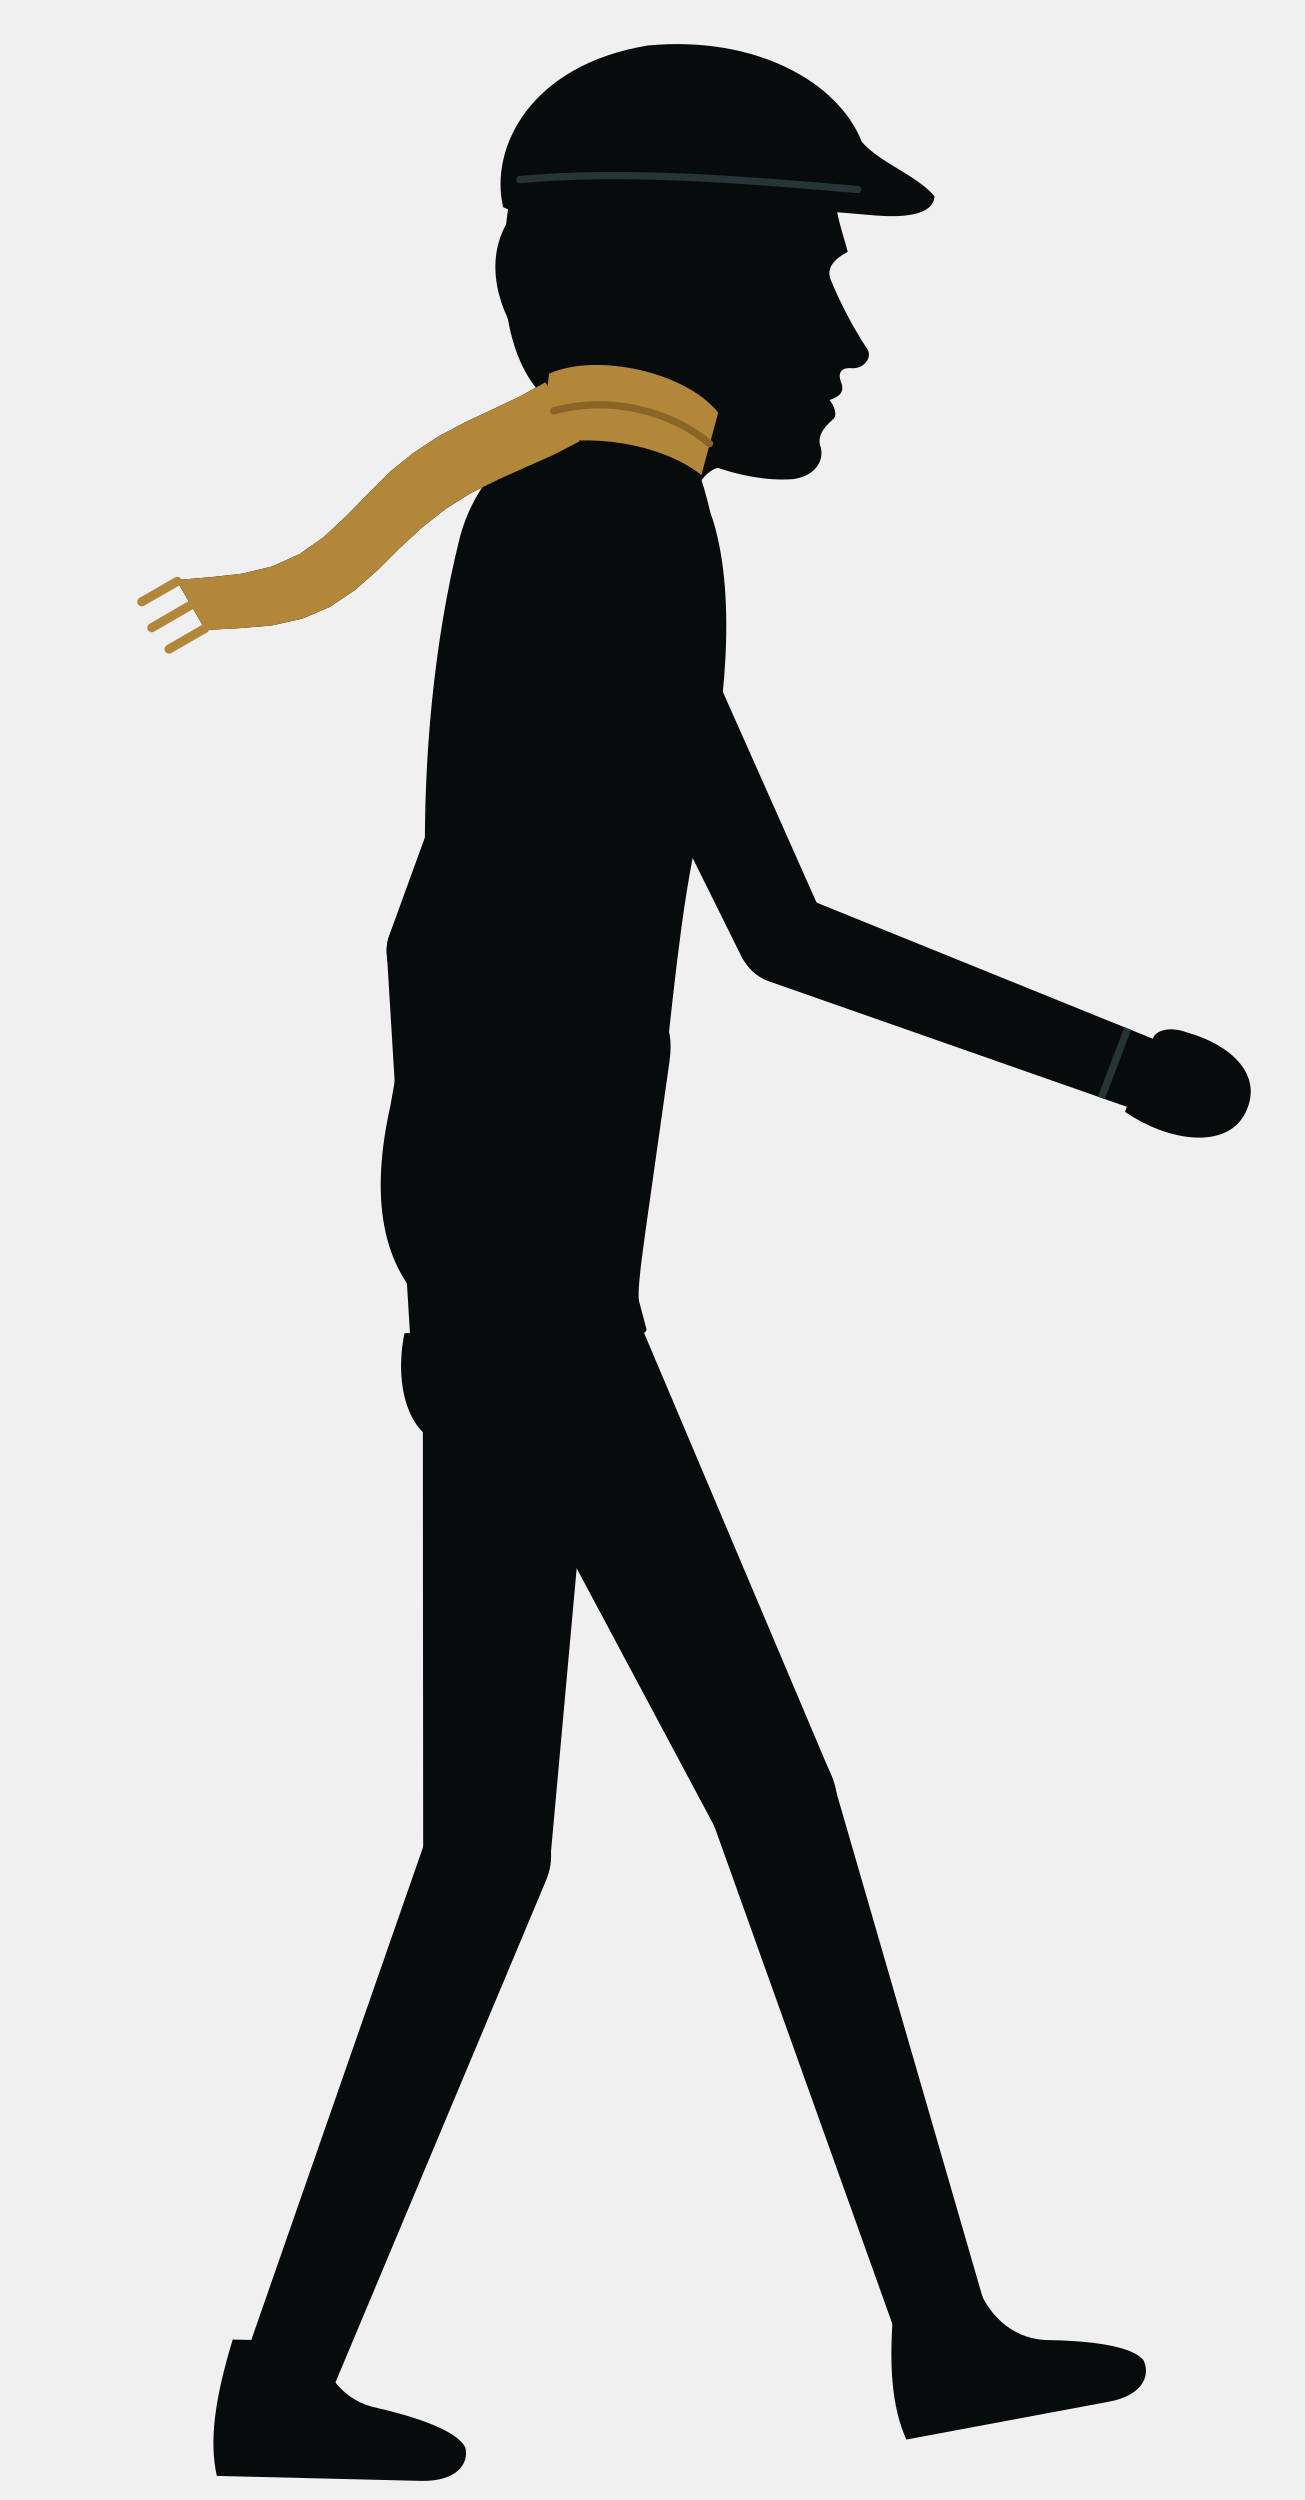
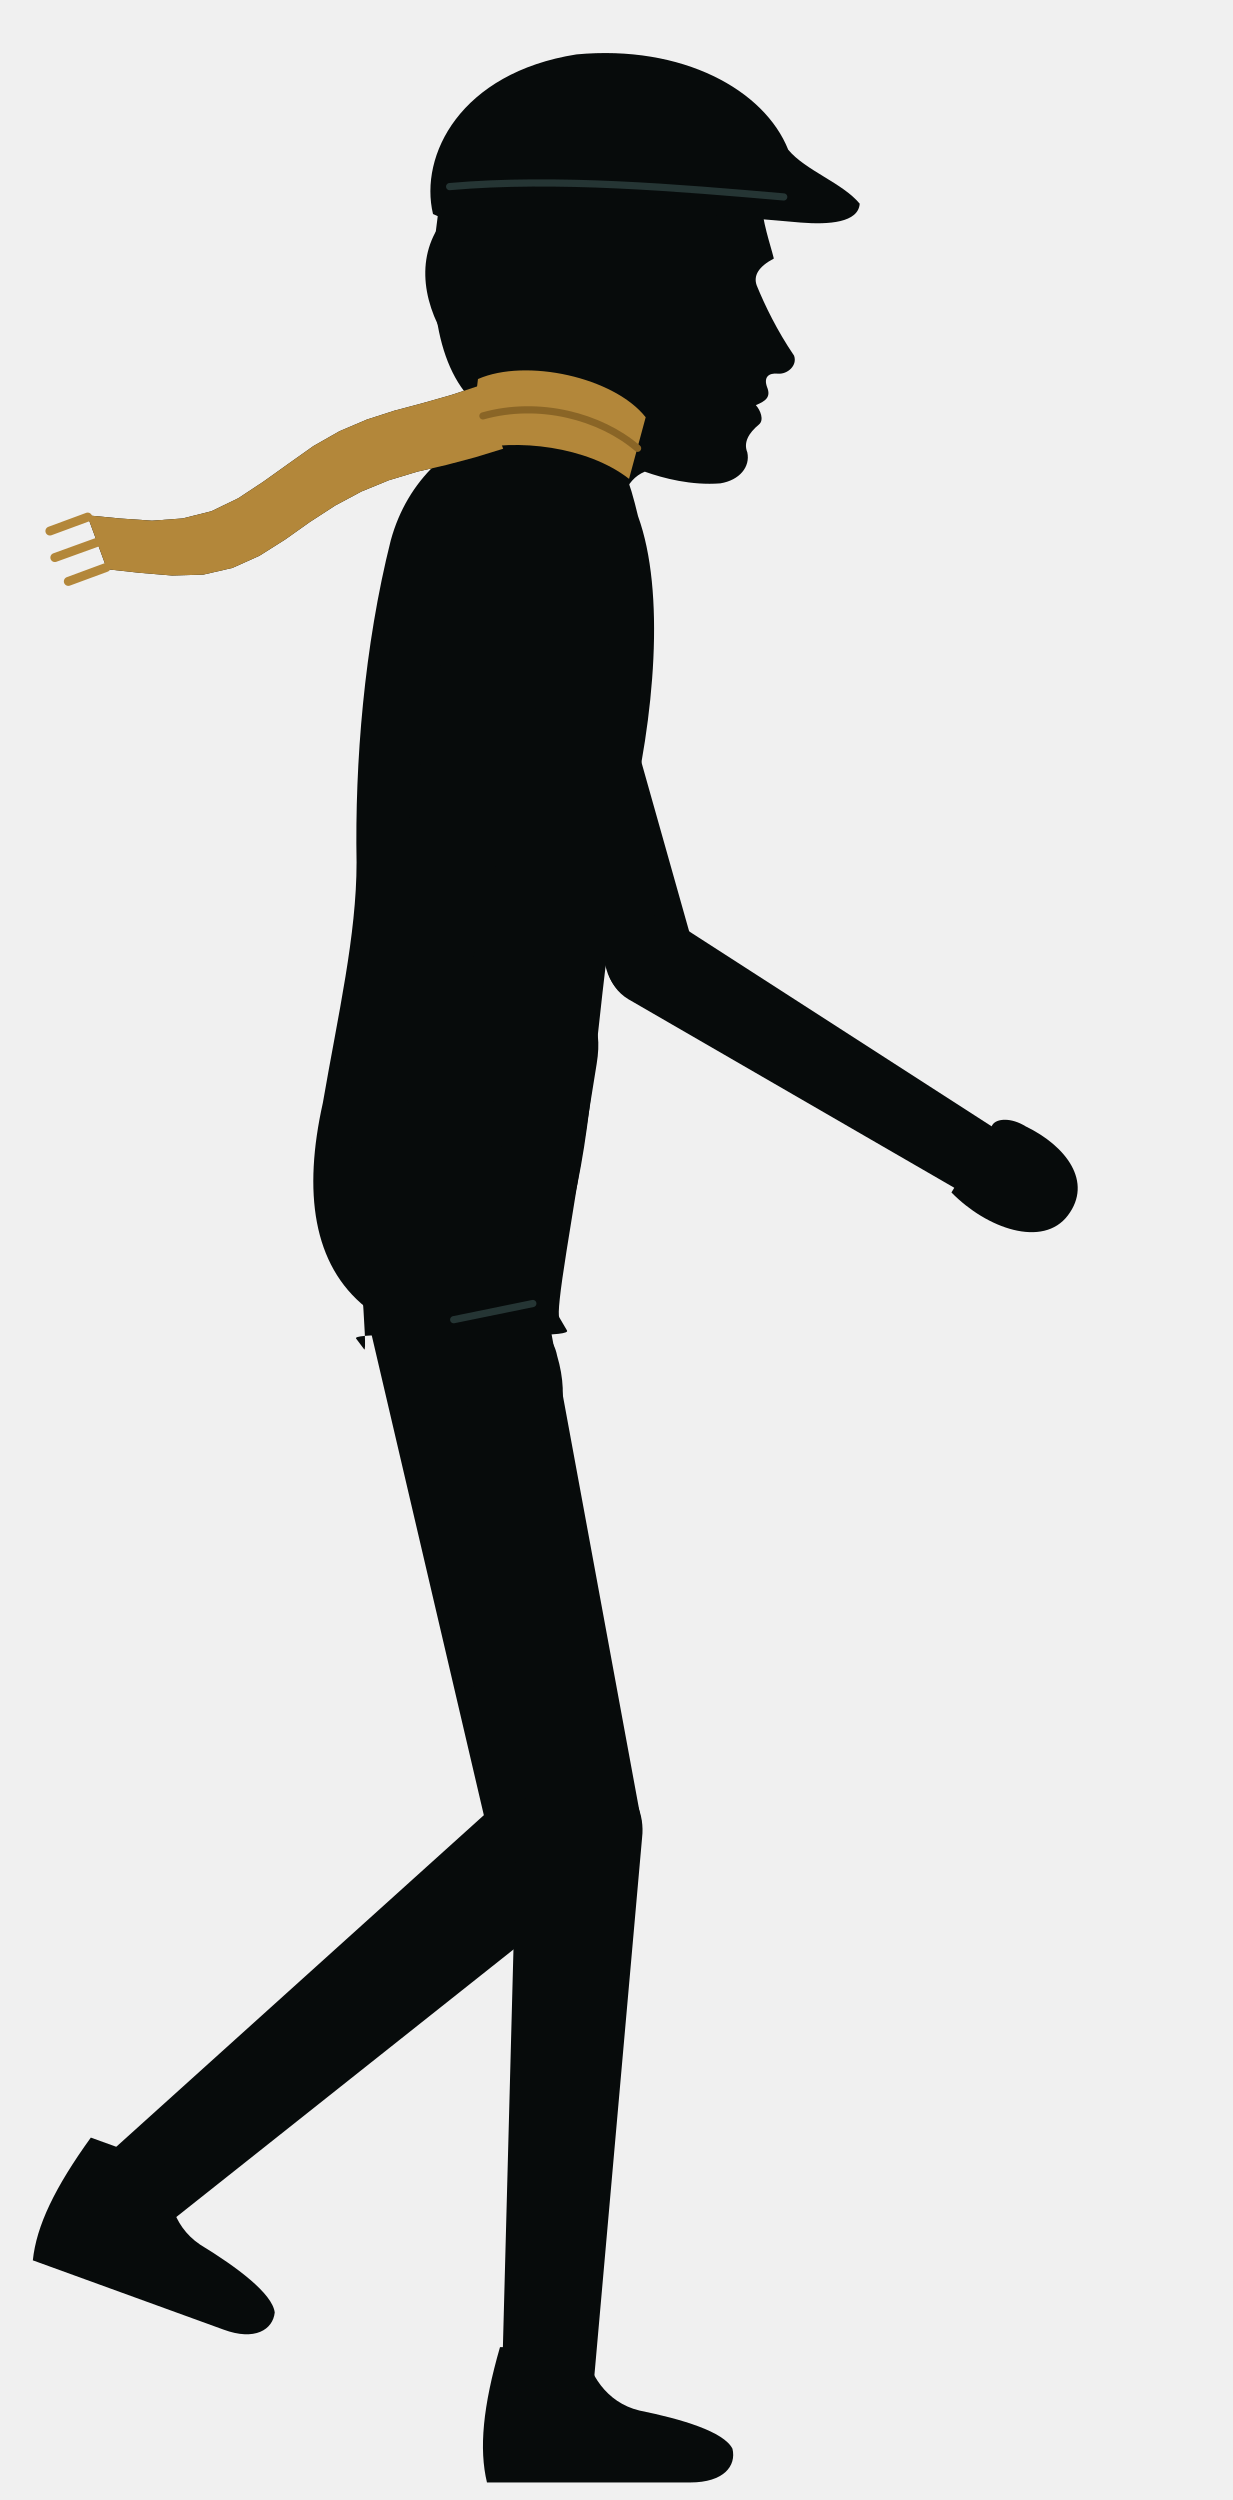
- <svg xmlns="http://www.w3.org/2000/svg" viewBox="-113 -548 287 550" width="287" height="550">
+ <svg xmlns="http://www.w3.org/2000/svg" viewBox="-99 -554 274 556" width="274" height="556">
  <defs>
    <g id="joueur-pas-11">
-       <path d="M-17.6 -261.9 L44.5 -145.6 A14 14 0 0 0 69.8 -157.6 L18.4 -279.1 A20 20 0 1 0 -17.6 -261.9 Z" />
-       <path d="M43.7 -147.5 L86.8 -27 A10 10 0 0 0 105.9 -33.2 L70.3 -156.1 A14 14 0 1 0 43.7 -147.5 Z" />
-       <path d="M 83.7 -41.4 C 82.4 -27.8 83.2 -18.4 86.4 -11.3 L 130.8 -19.6 C 138.2 -20.9 140.2 -25.2 138.6 -28.7 C 136.1 -32 126.3 -33.1 116.8 -33.2 C 109 -33.7 104.1 -39.5 102.2 -44.9 Z" />
-       <path d="M-20 -271.3 L-19.9 -139.4 A14 14 0 0 0 8 -138.2 L19.9 -269.5 A20 20 0 1 0 -20 -271.3 Z" />
-       <path d="M-19.1 -144 L-61.2 -23.2 A10 10 0 0 0 -42.5 -16 L7 -134 A14 14 0 1 0 -19.1 -144 Z" />
-       <path d="M -61.8 -33.3 C -65.8 -20.2 -67 -10.9 -65.3 -3.3 L -20.2 -2.2 C -12.7 -2.1 -9.8 -5.8 -10.6 -9.5 C -12.4 -13.3 -21.7 -16.4 -31.1 -18.5 C -38.6 -20.5 -42.2 -27.2 -43 -32.9 Z" />
-       <path d="M 13.5 -455 C 2.1 -452.4 -8.1 -443.6 -11.8 -429.9 C -17.7 -406.4 -19.8 -380.5 -19.5 -358.3 C -19.5 -342.2 -23.7 -324.6 -27.1 -304.8 C -31.5 -285.2 -29.5 -268.9 -17.6 -259.3 L 11.9 -253.7 C 23.8 -260.3 29.3 -279.8 32.2 -303.6 C 35.1 -327.4 36.5 -347.4 41 -367 C 46.9 -390.5 49.3 -418.4 43.3 -435.2 C 41.3 -443.5 39.8 -447.7 36.1 -450.2 Z" />
-       <path d="M-11.5 -333.2 Q-23.5 -334.6 -23.2 -318.4 L-22.3 -269.9 Q-22 -253.8 -22.6 -253.8 L-24.4 -253.7 Q-25 -253.7 -14 -253.7 L18.8 -253.7 Q29.8 -253.7 29.2 -255.7 L27.6 -261.7 Q27.1 -263.7 28.9 -276.4 L34.3 -314.6 Q36.1 -327.3 24.2 -328.8 Z" />
-       <path d="M6.2 -434.4 L-27.3 -342.4 A10 10 0 0 0 -8.6 -335.2 L28.6 -425.8 A12 12 0 1 0 6.2 -434.4 Z" />
-       <path d="M-27.9 -338.4 L-22.8 -254.5 A8 8 0 0 0 -6.8 -255.1 L-7.9 -339.1 A10 10 0 1 0 -27.9 -338.4 Z" />
-       <path d="M -24 -254.7 C -26.4 -243.5 -23.2 -230.8 -13.9 -230.2 C -4.7 -229.6 -1.4 -238.9 -2.7 -249 C -2.8 -252.7 -4.7 -255.4 -6.6 -255.3 Z" />
-       <path d="M6.8 -425 L50.3 -337.2 A10 10 0 0 0 68.3 -345.7 L28.5 -435.2 A12 12 0 1 0 6.8 -425 Z" />
-       <path d="M55.9 -332.2 L135.2 -304.4 A8 8 0 0 0 140.8 -319.4 L63 -350.9 A10 10 0 1 0 55.9 -332.2 Z" />
-       <path d="M 134.5 -303.4 C 143.9 -296.9 156.9 -294.9 161 -303.2 C 165.1 -311.5 157.8 -318.2 148 -320.9 C 144.6 -322.2 141.4 -321.4 140.7 -319.7 Z" />
-       <path d="M 11.9 -433.1 C 12.8 -443.7 11.4 -452.3 8.8 -458.9 C -1.2 -466.2 -3.9 -483.4 -1.2 -502.3 C 1.7 -523.4 19.8 -535.6 39.9 -534.9 C 58.9 -533.3 69.6 -521.7 70.4 -506.7 C 70.9 -500.3 72.7 -495.9 73.5 -492.6 C 70.1 -490.8 68.9 -488.8 69.7 -486.6 C 71.5 -482.2 74.2 -476.6 78 -470.9 C 78.8 -468.7 76.5 -466.8 74.4 -467 C 72.3 -467.2 71.2 -466.2 72 -464 C 72.9 -461.8 71.8 -460.8 69.5 -460 C 70.5 -458.8 71.4 -456.6 70.2 -455.7 C 67.9 -453.7 66.7 -451.7 67.6 -449.5 C 68.3 -446.2 66 -443.3 61.6 -442.6 C 55.2 -442.1 49 -443.7 44.8 -445.1 C 40.4 -443.4 38.9 -438.2 38.3 -430.8 Z" />
-       <path d="M 0.9 -502.2 C -6.2 -494.3 -5 -483.5 0.6 -474.5 C 2.2 -480.8 5.7 -484.7 6.3 -491 C 8 -486.6 10 -484.3 12.1 -484.2 Z" />
-       <path d="M -2.3 -502.4 C -5.4 -515.5 3.7 -533.8 29.6 -538 C 53.2 -540.2 71.4 -530 76.6 -516.8 C 80.5 -512.2 88.8 -509.4 92.6 -504.8 C 92.3 -500.6 85.8 -500.1 79.5 -500.6 C 64.7 -501.9 41.5 -503.9 22.2 -502.4 C 11.4 -501.2 2.8 -499.9 -2.3 -502.4 Z" />
-       <path d="M 7.8 -465.8 C 18.4 -470.5 38 -466.1 45 -457.2 L 41.3 -443.5 C 32.1 -450.7 16.2 -452.7 5.8 -449.9 Z" />
-       <path d="M7 -463.9 L1.2 -460.7 L-4.7 -457.9 L-10.7 -455.1 L-16.5 -452 L-22 -448.4 L-27.2 -444.2 L-32 -439.4 L-36.8 -434.5 L-41.7 -429.9 L-47.1 -426.1 L-53.1 -423.4 L-59.7 -421.8 L-66.9 -421 L-74.2 -420.4 L-67.8 -409.4 L-60.4 -409.8 L-53.2 -410.4 L-46.5 -411.9 L-40.4 -414.5 L-34.9 -418.2 L-29.9 -422.6 L-25.1 -427.4 L-20.1 -432 L-14.9 -436.1 L-9.3 -439.6 L-3.4 -442.5 L2.6 -445.2 L8.7 -447.9 L14.5 -450.9 Z" />
+       <path d="M-19.5 -270.6 L10.5 -142.2 A14 14 0 0 0 38 -147.3 L19.8 -277.9 A20 20 0 1 0 -19.5 -270.6 Z" />
+       <path d="M14.7 -155.8 L-80.3 -70.1 A10 10 0 0 0 -67.4 -54.9 L32.8 -134.4 A14 14 0 1 0 14.7 -155.8 Z" />
+       <path d="M -78.8 -78.6 C -86.8 -67.5 -90.9 -59 -91.7 -51.3 L -49.3 -35.9 C -42.3 -33.3 -38.3 -35.9 -37.9 -39.7 C -38.4 -43.9 -46.3 -49.8 -54.5 -54.8 C -60.9 -59.1 -62.2 -66.6 -61.1 -72.2 Z" />
+       <path d="M-19.3 -269.8 L16.4 -142.8 A14 14 0 0 0 43.6 -149.1 L19.7 -278.8 A20 20 0 1 0 -19.3 -269.8 Z" />
+       <path d="M15.9 -147 L12.5 -19.1 A10 10 0 0 0 32.5 -17.9 L43.8 -145.3 A14 14 0 1 0 15.9 -147 Z" />
+       <path d="M 12.2 -32 C 8.4 -18.8 7.5 -9.4 9.3 -1.9 L 54.5 -1.9 C 62 -1.9 64.8 -5.6 63.9 -9.4 C 62 -13.2 52.6 -16 43.2 -17.9 C 35.7 -19.7 31.9 -26.3 31 -32 Z" />
+       <path d="M 13.1 -458.9 C 1.7 -456.3 -8.4 -447.4 -12.1 -433.8 C -18 -410.3 -20.1 -384.4 -19.7 -362.2 C -19.7 -346 -23.8 -328.4 -27.2 -308.7 C -31.6 -289 -29.5 -272.7 -17.6 -263.2 L 12 -257.6 C 23.9 -264.2 29.2 -283.7 32.1 -307.6 C 35 -331.4 36.4 -351.4 40.8 -371 C 46.6 -394.4 49 -422.4 42.9 -439.2 C 40.9 -447.5 39.4 -451.7 35.7 -454.2 Z" />
+       <path d="M-11.7 -337 Q-23.6 -338.4 -22.4 -321.4 L-18.7 -270.2 Q-17.4 -253.1 -18 -253.9 L-19.8 -256.3 Q-20.4 -257.1 -10.8 -257.1 L18.1 -257.1 Q27.7 -257.1 27.1 -258.1 L25.4 -261 Q24.8 -262 27 -275.8 L33.7 -317.4 Q36 -331.3 24.1 -332.7 Z" />
+       <path d="M5.8 -430.5 L36.2 -337.4 A10 10 0 0 0 55.3 -343.2 L28.7 -437.5 A12 12 0 1 0 5.8 -430.5 Z" />
+       <path d="M40.7 -331.8 L113.3 -289.8 A8 8 0 0 0 121.7 -303.4 L51.1 -348.9 A10 10 0 1 0 40.7 -331.8 Z" />
+       <path d="M 112.6 -288.8 C 120.5 -280.7 133 -276.4 138.5 -283.7 C 144.1 -291.1 138.2 -299.1 129.1 -303.5 C 125.9 -305.5 122.6 -305.3 121.7 -303.8 Z" />
+       <path d="M5.4 -436.7 L-14.5 -340.8 A10 10 0 0 0 5 -336.3 L28.8 -431.3 A12 12 0 1 0 5.4 -436.7 Z" />
+       <path d="M-14.5 -336.5 L4.1 -254.6 A8 8 0 0 0 19.8 -257.8 L5.1 -340.5 A10 10 0 1 0 -14.5 -336.5 Z" />
+       <path d="M 2.9 -254.6 C 2.4 -243.2 7.6 -231.1 16.8 -232 C 26 -233 27.8 -242.7 24.9 -252.5 C 24.2 -256.1 21.8 -258.4 20 -258 Z" />
+       <path d="M 11.5 -437.1 C 12.4 -447.6 11 -456.2 8.4 -462.9 C -1.6 -470.1 -4.3 -487.4 -1.6 -506.3 C 1.3 -527.3 19.4 -539.6 39.5 -538.9 C 58.6 -537.2 69.2 -525.6 70.1 -510.6 C 70.6 -504.2 72.3 -499.8 73.1 -496.5 C 69.7 -494.7 68.5 -492.7 69.3 -490.5 C 71.1 -486.1 73.8 -480.5 77.6 -474.9 C 78.4 -472.7 76.1 -470.7 74 -470.9 C 71.9 -471.1 70.8 -470.1 71.6 -467.9 C 72.5 -465.7 71.3 -464.8 69.1 -463.9 C 70.1 -462.8 71 -460.6 69.8 -459.6 C 67.5 -457.7 66.3 -455.6 67.2 -453.4 C 67.9 -450.2 65.5 -447.2 61.2 -446.5 C 54.8 -446 48.6 -447.6 44.4 -449.1 C 40 -447.3 38.5 -442.1 37.8 -434.7 Z" />
+       <path d="M 0.5 -506.1 C -6.6 -498.2 -5.4 -487.5 0.2 -478.5 C 1.8 -484.7 5.3 -488.7 5.9 -495 C 7.6 -490.6 9.6 -488.3 11.7 -488.1 Z" />
+       <path d="M -2.7 -506.4 C -5.8 -519.4 3.3 -537.8 29.2 -541.9 C 52.8 -544.1 71 -534 76.3 -520.7 C 80.1 -516.1 88.4 -513.3 92.2 -508.7 C 91.9 -504.5 85.4 -504 79.1 -504.5 C 64.3 -505.8 41.1 -507.9 21.8 -506.4 C 11.1 -505.2 2.4 -503.8 -2.7 -506.4 Z" />
+       <path d="M 7.3 -469.7 C 18 -474.4 37.6 -470.1 44.6 -461.2 L 40.9 -447.5 C 31.7 -454.7 15.8 -456.6 5.4 -453.8 Z" />
+       <path d="M7.8 -468.3 L1.5 -466.2 L-4.8 -464.4 L-11.2 -462.7 L-17.4 -460.7 L-23.5 -458.1 L-29.3 -454.8 L-34.8 -450.9 L-40.4 -446.9 L-46 -443.2 L-52 -440.3 L-58.4 -438.7 L-65.2 -438.2 L-72.4 -438.7 L-79.6 -439.4 L-75.2 -427.4 L-67.9 -426.6 L-60.7 -426 L-53.8 -426.2 L-47.3 -427.7 L-41.3 -430.4 L-35.6 -434 L-30.1 -437.9 L-24.4 -441.6 L-18.6 -444.7 L-12.5 -447.2 L-6.2 -449.1 L0.3 -450.6 L6.7 -452.3 L12.9 -454.2 Z" />
    </g>
-     <mask id="joueur-pas-11-dedans" maskUnits="userSpaceOnUse" x="-113" y="-548" width="287" height="550">
+     <mask id="joueur-pas-11-dedans" maskUnits="userSpaceOnUse" x="-99" y="-554" width="274" height="556">
      <use href="#joueur-pas-11" fill="#fff" />
    </mask>
  </defs>
  <use href="#joueur-pas-11" fill="#070b0b" />
  <g mask="url(#joueur-pas-11-dedans)" fill="none" stroke="#253534" stroke-linecap="round">
-     <path d="M 129 -305.7 L 135.4 -322.5" stroke-width="1.6" />
-     <path d="M 1.4 -508.5 C 25 -510.7 52.5 -508.3 75.7 -506.3" stroke-width="1.6" />
+     <path d="M 1.9 -260.5 L 19.5 -264.1" stroke-width="1.6" />
+     <path d="M 1 -512.5 C 24.7 -514.6 52.1 -512.2 75.3 -510.2" stroke-width="1.6" />
  </g>
  <g>
-     <path d="M 7.8 -465.8 C 18.4 -470.5 38 -466.1 45 -457.2 L 41.3 -443.5 C 32.1 -450.7 16.2 -452.7 5.8 -449.9 Z" fill="#b3873a" />
-     <path d="M7 -463.9 L1.2 -460.7 L-4.7 -457.9 L-10.7 -455.1 L-16.5 -452 L-22 -448.4 L-27.2 -444.2 L-32 -439.4 L-36.8 -434.5 L-41.7 -429.9 L-47.1 -426.1 L-53.1 -423.4 L-59.7 -421.8 L-66.9 -421 L-74.2 -420.4 L-67.8 -409.4 L-60.4 -409.8 L-53.2 -410.4 L-46.5 -411.9 L-40.4 -414.5 L-34.9 -418.2 L-29.9 -422.6 L-25.1 -427.4 L-20.1 -432 L-14.9 -436.1 L-9.3 -439.6 L-3.4 -442.5 L2.6 -445.2 L8.7 -447.9 L14.5 -450.9 Z" fill="#b3873a" />
-     <path d="M-74 -420.1 L-81.8 -415.6 M-71 -414.9 L-79.6 -409.9 M-68 -409.7 L-75.8 -405.2" fill="none" stroke="#b3873a" stroke-width="2" stroke-linecap="round" />
-     <path d="M 8.8 -457.6 C 21.3 -461.1 34.9 -457.4 43.1 -450.4" fill="none" stroke="#8a6526" stroke-width="1.6" stroke-linecap="round" />
+     <path d="M 7.3 -469.7 C 18 -474.4 37.6 -470.1 44.6 -461.2 L 40.9 -447.5 C 31.7 -454.7 15.8 -456.6 5.4 -453.8 Z" fill="#b3873a" />
+     <path d="M7.8 -468.3 L1.5 -466.2 L-4.8 -464.4 L-11.2 -462.7 L-17.4 -460.7 L-23.5 -458.1 L-29.3 -454.8 L-34.8 -450.9 L-40.4 -446.9 L-46 -443.2 L-52 -440.3 L-58.4 -438.7 L-65.2 -438.2 L-72.4 -438.7 L-79.6 -439.4 L-75.2 -427.4 L-67.9 -426.6 L-60.7 -426 L-53.8 -426.2 L-47.3 -427.7 L-41.3 -430.4 L-35.6 -434 L-30.1 -437.9 L-24.4 -441.6 L-18.6 -444.7 L-12.5 -447.2 L-6.2 -449.1 L0.3 -450.6 L6.7 -452.3 L12.9 -454.2 Z" fill="#b3873a" />
+     <path d="M-79.5 -439 L-87.9 -435.9 M-77.4 -433.4 L-86.8 -430 M-75.4 -427.8 L-83.8 -424.7" fill="none" stroke="#b3873a" stroke-width="2" stroke-linecap="round" />
+     <path d="M 8.4 -461.5 C 20.9 -465 34.5 -461.4 42.8 -454.3" fill="none" stroke="#8a6526" stroke-width="1.6" stroke-linecap="round" />
  </g>
</svg>
